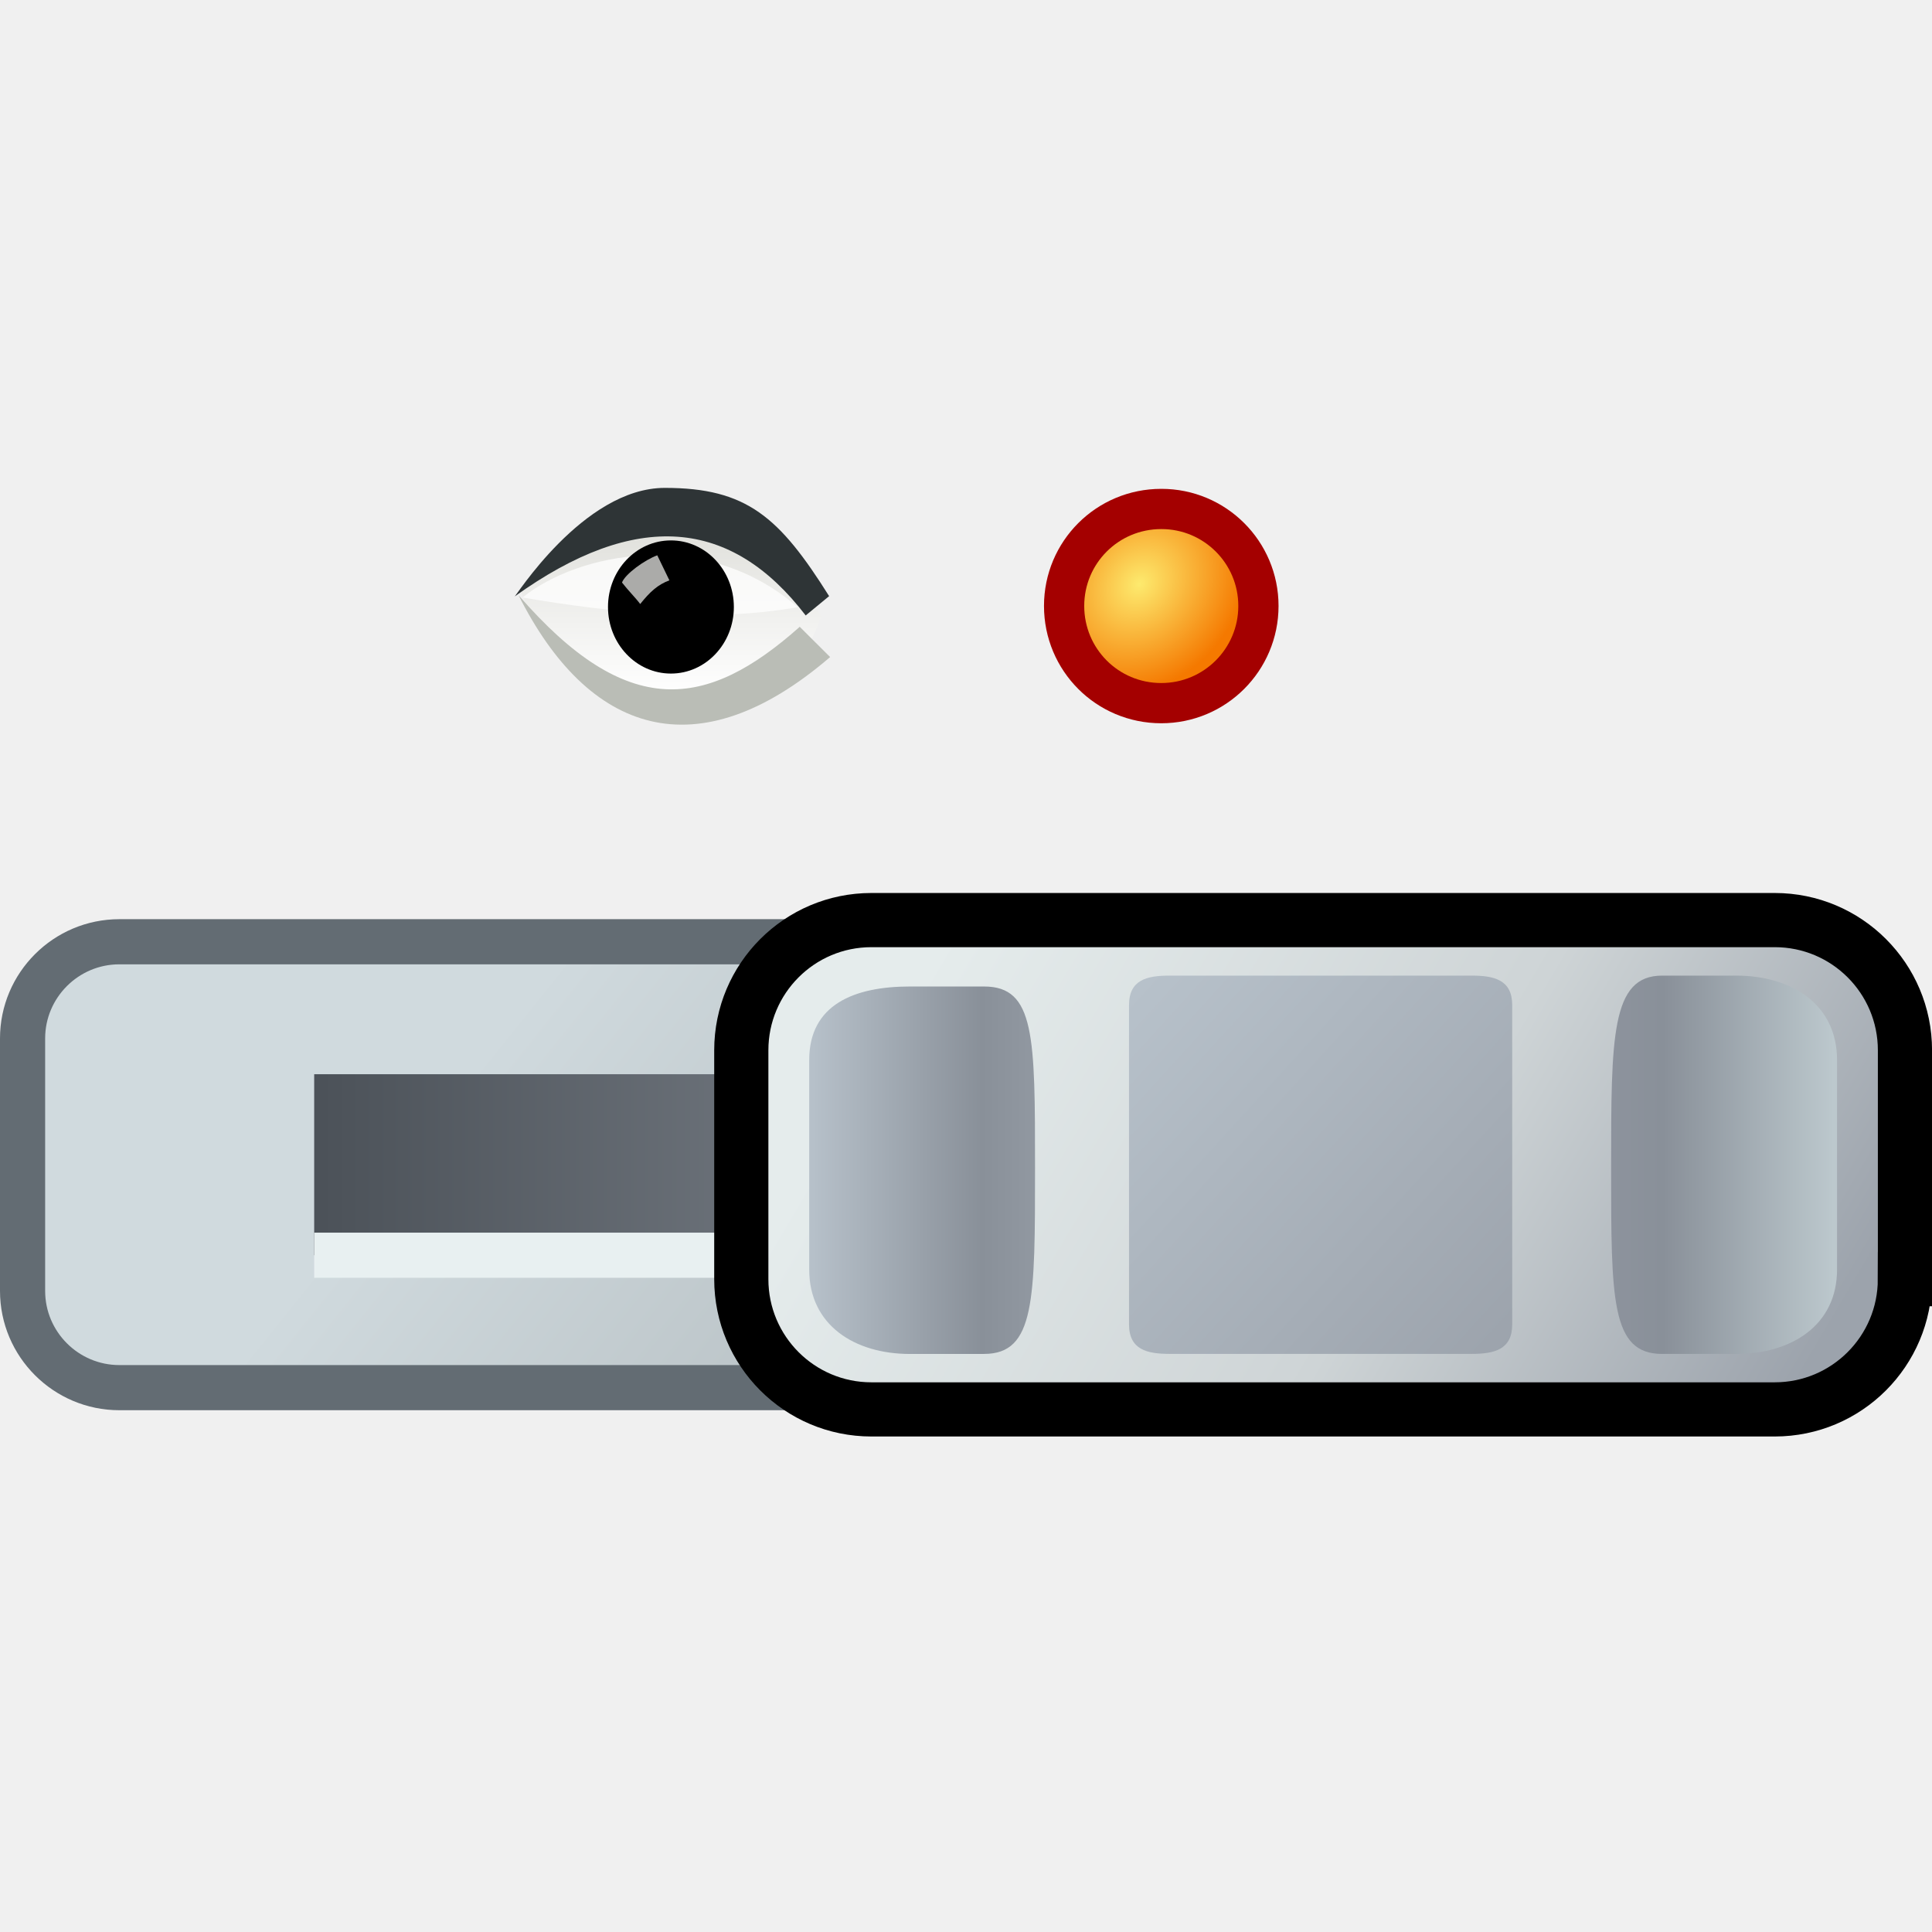
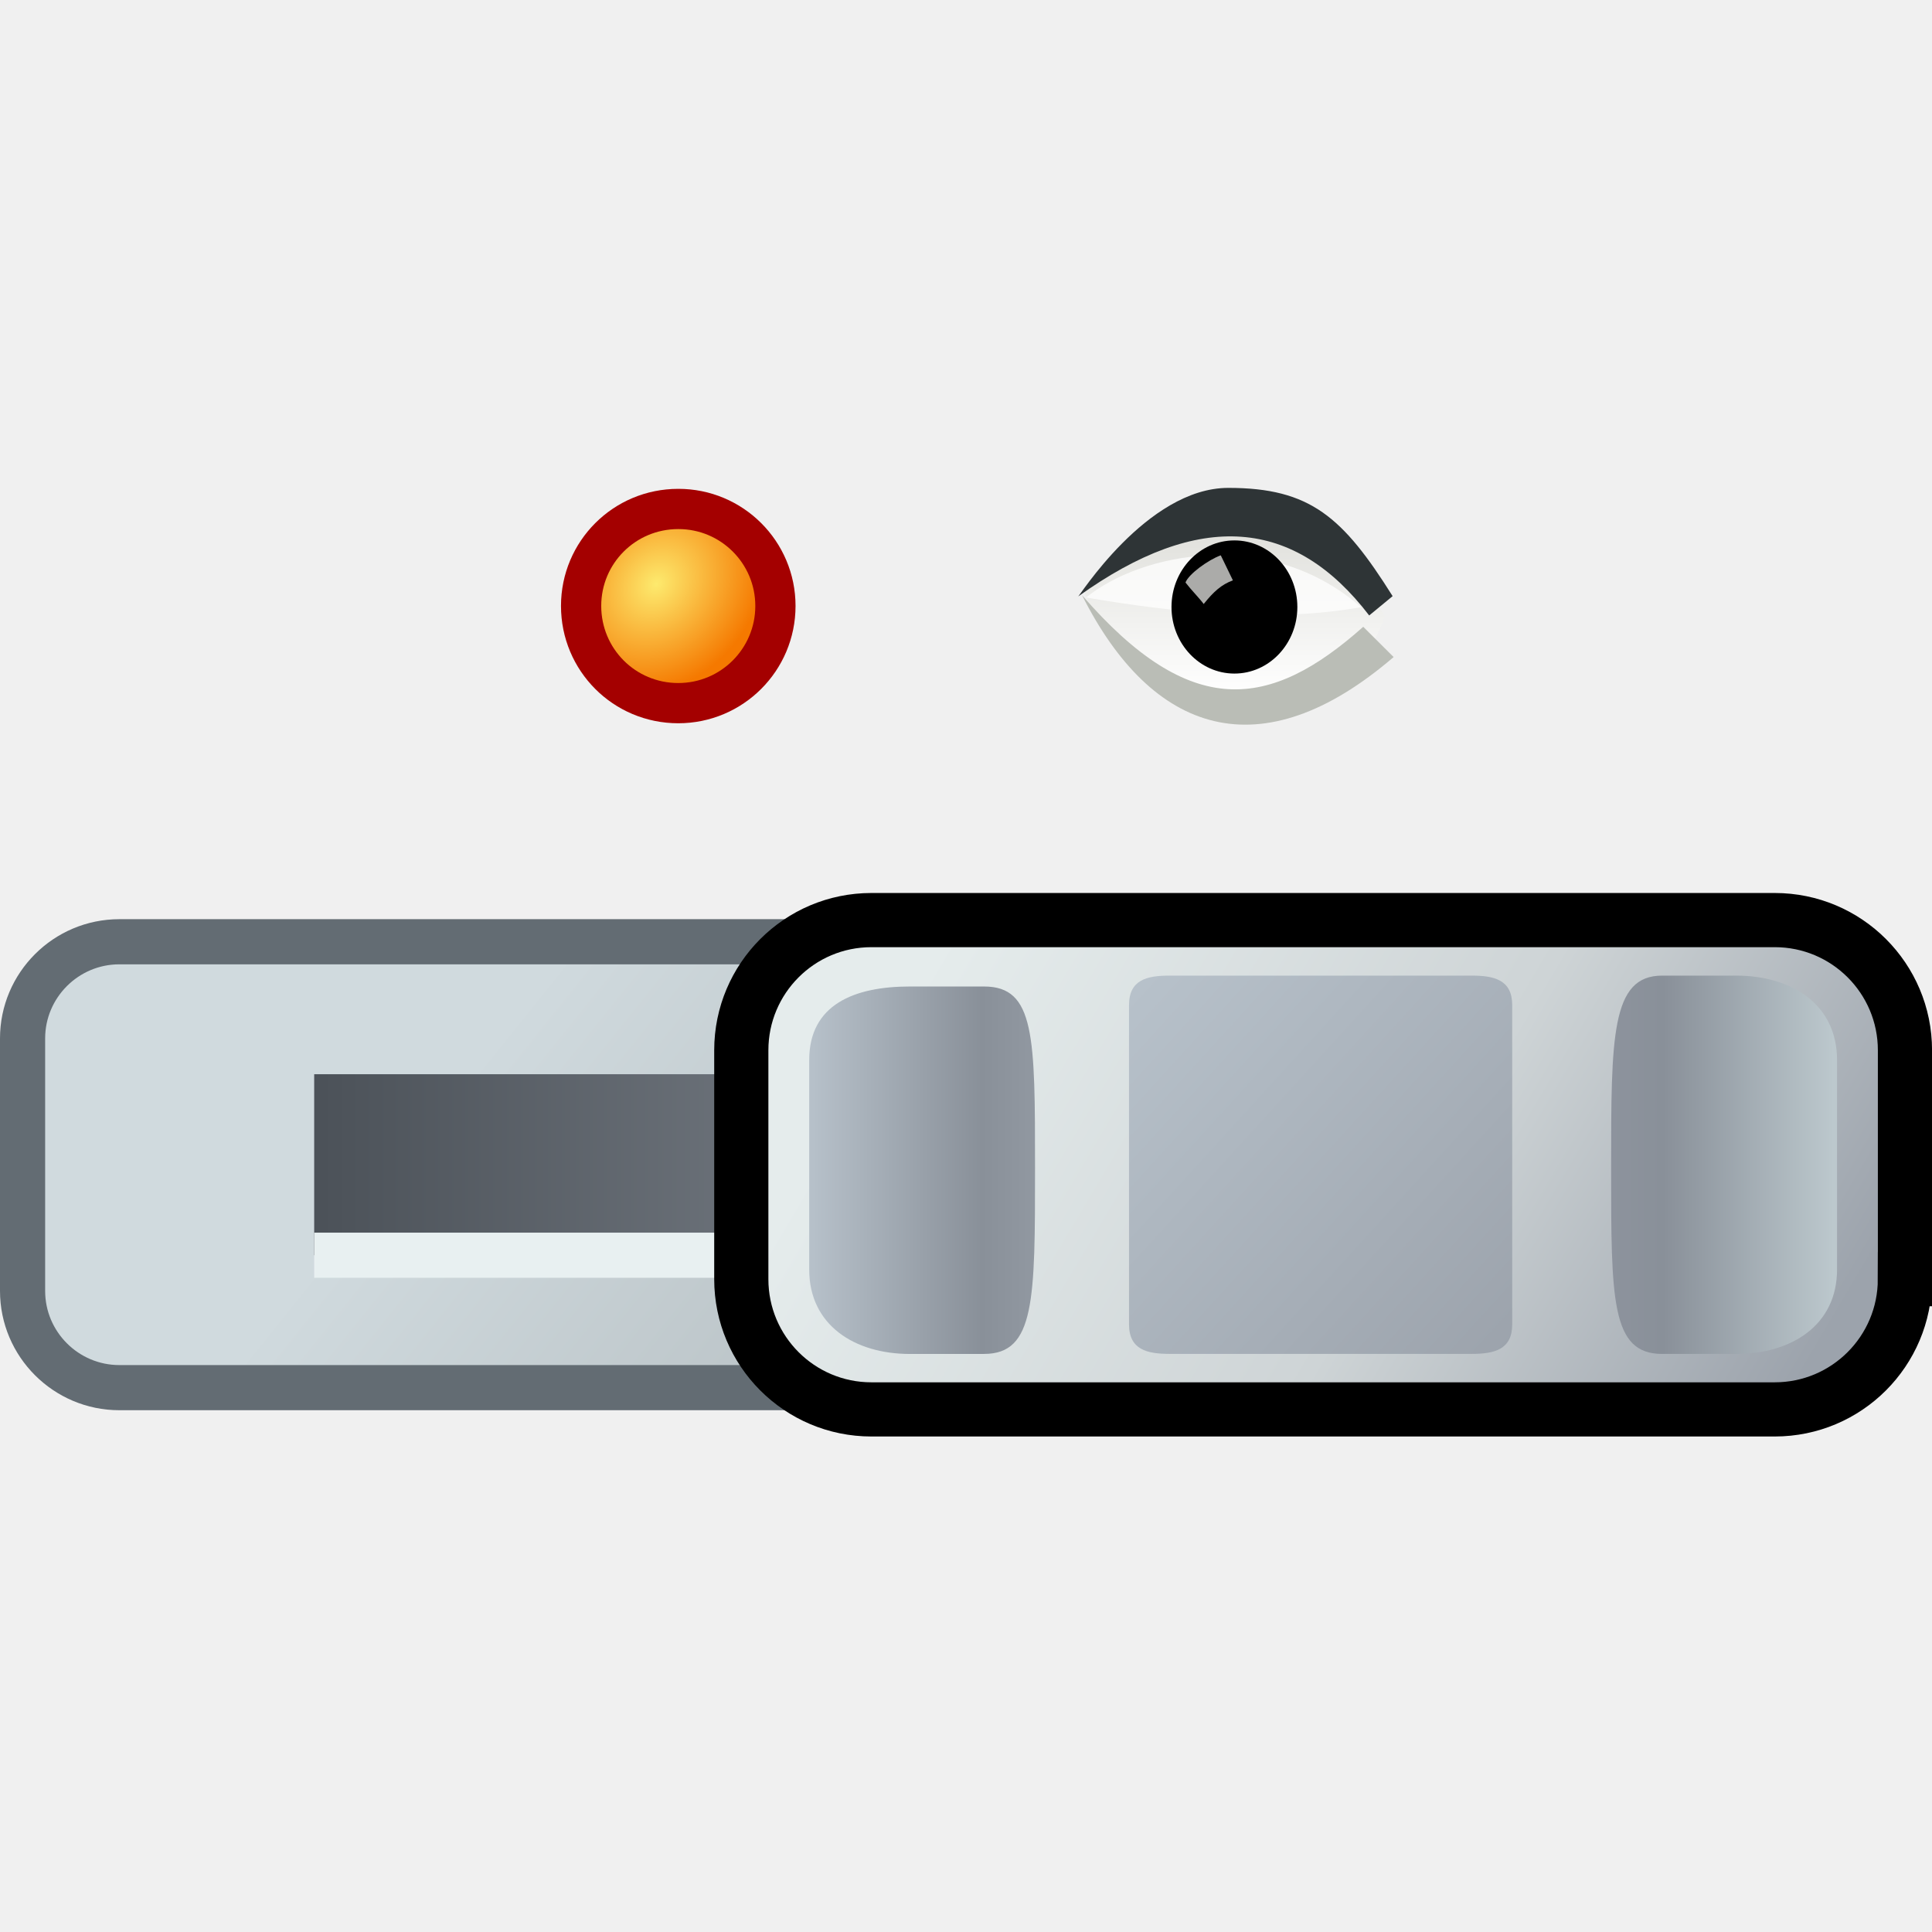
<svg xmlns="http://www.w3.org/2000/svg" xmlns:xlink="http://www.w3.org/1999/xlink" width="48" height="48" viewBox="0 0 42.792 20.842" overflow="visible" enable-background="new 0 0 42.792 20.842" xml:space="preserve" id="svg1491" version="1.0">
  <defs id="defs1648">
    <linearGradient id="linearGradient2750">
      <stop style="stop-color:#fdea6e;stop-opacity:1;" offset="0" id="stop2752" />
      <stop style="stop-color:#f57900;stop-opacity:1;" offset="1" id="stop2754" />
    </linearGradient>
    <linearGradient y2="31.921" x2="40.674" y1="9.608" x1="12.892" gradientUnits="userSpaceOnUse" id="XMLID_14_">
      <stop id="stop1495" style="stop-color:#D0DADE" offset="0" />
      <stop id="stop1497" style="stop-color:#858B8E" offset="1" />
    </linearGradient>
    <linearGradient y2="14.822" x2="31.809" y1="14.822" x1="6.959" gradientUnits="userSpaceOnUse" id="XMLID_15_">
      <stop id="stop1502" style="stop-color:#4C5259" offset="0.006" />
      <stop id="stop1504" style="stop-color:#9CA3AC" offset="1" />
    </linearGradient>
-     <radialGradient xlink:href="#linearGradient2750" id="radialGradient2756" cx="28.801" cy="1.961" fx="28.801" fy="1.961" r="2.598" gradientTransform="matrix(0.6252,0.5622,-0.668433,0.743337,8.53956,-15.6883)" gradientUnits="userSpaceOnUse" />
+     <radialGradient xlink:href="#linearGradient2750" id="radialGradient2756" cx="28.801" cy="1.961" fx="28.801" fy="1.961" r="2.598" gradientTransform="matrix(0.6252,0.5622,-0.668433,0.743337,-2.15844,-15.6883)" gradientUnits="userSpaceOnUse" />
    <linearGradient xlink:href="#linearGradient52262" id="linearGradient83242" gradientUnits="userSpaceOnUse" gradientTransform="matrix(0.3126651,0,0,0.4847067,0.7628145,-10.4497)" x1="21.016" y1="18.442" x2="21.016" y2="32.728" />
    <linearGradient id="linearGradient52262">
      <stop style="stop-color:#ddddd8;stop-opacity:1;" offset="0" id="stop52264" />
      <stop style="stop-color:white;stop-opacity:1;" offset="1" id="stop52266" />
    </linearGradient>
  </defs>
  <path style="fill:url(#XMLID_14_);stroke:#636c73" id="path1499" d="m 0.5,17.618 v -5.593 c 0,-1.18 0.962,-2.141 2.143,-2.141 h 33.485 c 1.18,0 2.141,0.961 2.141,2.141 v 5.593 c 0,1.181 -0.961,2.142 -2.141,2.142 H 2.643 C 1.462,19.76 0.5,18.799 0.5,17.618 Z" />
  <rect style="fill:url(#XMLID_15_)" id="rect1506" height="4.009" width="24.85" y="12.818" x="6.959" />
  <polyline style="fill:none;stroke:#e8f0f1" id="polyline1609" points="31.809,12.818 31.809,16.827 6.959,16.827 " />
  <g id="g1611">
    <linearGradient y2="20.694" x2="39.217" y1="9.771" x1="20.774" gradientUnits="userSpaceOnUse" id="XMLID_23_">
      <stop id="stop1614" style="stop-color:#E5ECEC" offset="0.006" />
      <stop id="stop1616" style="stop-color:#CED4D6" offset="0.562" />
      <stop id="stop1618" style="stop-color:#9CA3AC" offset="1" />
    </linearGradient>
    <path style="fill:url(#XMLID_23_);stroke:#000000;stroke-width:1.2" id="path1620" d="m 42.192,17.357 c 0,1.594 -1.29,2.885 -2.884,2.885 H 19.301 c -1.592,0 -2.882,-1.291 -2.882,-2.885 v -5.069 c 0,-1.593 1.29,-2.884 2.882,-2.884 h 20.008 c 1.594,0 2.884,1.291 2.884,2.884 v 5.069 z" />
    <linearGradient y2="14.823" x2="35.686" y1="14.823" x1="40.625" gradientUnits="userSpaceOnUse" id="XMLID_24_">
      <stop id="stop1623" style="stop-color:#BCC8CD" offset="0" />
      <stop id="stop1625" style="stop-color:#899099" offset="0.764" />
      <stop id="stop1627" style="stop-color:#8D939D" offset="1" />
    </linearGradient>
    <path style="fill:url(#XMLID_24_)" id="path1629" d="m 36.814,19.013 c -1.129,0 -1.129,-1.194 -1.129,-4.112 0,-2.918 0,-4.267 1.129,-4.267 h 1.644 c 1.229,0 2.231,0.639 2.231,1.87 v 4.639 c 0,1.229 -1.003,1.87 -2.231,1.87 z" />
    <linearGradient y2="14.943" x2="22.925" y1="14.943" x1="17.923" gradientUnits="userSpaceOnUse" id="XMLID_25_">
      <stop id="stop1632" style="stop-color:#B7C1CA" offset="0" />
      <stop id="stop1634" style="stop-color:#899099" offset="0.764" />
      <stop id="stop1636" style="stop-color:#9198A1" offset="1" />
    </linearGradient>
    <path style="fill:url(#XMLID_25_)" id="path1638" d="m 21.796,19.013 c 1.129,0 1.129,-1.194 1.129,-4.112 0,-2.918 0,-4.026 -1.129,-4.026 h -1.642 c -1.23,0 -2.231,0.398 -2.231,1.63 v 4.639 c 0,1.229 1.001,1.87 2.231,1.87 h 1.642 z" />
    <linearGradient y2="18.764" x2="33.574" y1="11.017" x1="25.075" gradientUnits="userSpaceOnUse" id="XMLID_26_">
      <stop id="stop1641" style="stop-color:#B7C1CA" offset="0" />
      <stop id="stop1643" style="stop-color:#9CA3AC" offset="1" />
    </linearGradient>
    <path style="fill:url(#XMLID_26_)" id="path1645" d="m 33.494,18.359 c 0,0.561 -0.402,0.653 -0.894,0.653 h -6.698 c -0.496,0 -0.895,-0.093 -0.895,-0.653 v -7.073 c 0,-0.561 0.398,-0.652 0.895,-0.652 H 32.6 c 0.491,0 0.894,0.092 0.894,0.652 z" />
  </g>
-   <path d="m 27.873,2.446 c 0,1.191 -0.964,2.153 -2.152,2.153 -1.195,0 -2.152,-0.962 -2.152,-2.153 0,-1.186 0.957,-2.148 2.152,-2.148 1.188,-0.002 2.152,0.96 2.152,2.148 z" id="path1779" style="fill:url(#radialGradient2756);fill-opacity:1;stroke:#a40000;stroke-width:0.891;stroke-miterlimit:4;stroke-dasharray:none" />
-   <g id="g83234" transform="matrix(0.5827252,0,0,0.5827252,10.58559,1.267574)">
+   <path d="m 17.175,2.446 c 0,1.191 -0.964,2.153 -2.152,2.153 -1.195,0 -2.152,-0.962 -2.152,-2.153 0,-1.186 0.957,-2.148 2.152,-2.148 1.188,-0.002 2.152,0.96 2.152,2.148 z" id="path1779" style="fill:url(#radialGradient2756);fill-opacity:1;stroke:#a40000;stroke-width:0.891;stroke-miterlimit:4;stroke-dasharray:none" />
+   <g id="g83234" transform="matrix(0.5827252,0,0,0.5827252,23.06659,1.267574)">
    <path id="path52252" d="M 1.616,1.429 C 6.48,-5.218 10.728,-1.463 13.051,2.414 10.654,9.096 3.423,6.384 1.616,1.429 Z" style="fill:url(#linearGradient83242);fill-opacity:1;fill-rule:evenodd;stroke:none" />
    <path id="path2844" d="M 1.699,1.702 C 5.081,2.281 8.835,2.66 12.15,2.07 8.65,-0.997 3.794,-0.004 1.699,1.702 Z" style="fill:#ffffff;fill-opacity:0.75;fill-rule:evenodd;stroke:none" />
    <circle transform="matrix(0.3319495,0,0,0.3511776,0.6862778,-6.889999)" id="path52221" style="display:inline;overflow:visible;visibility:visible;fill:#000000;fill-opacity:1;fill-rule:nonzero;stroke:none;stroke-width:0.873;marker:none" cx="20.032" cy="25.492" r="7.206" />
    <path id="path52225" d="m 7.278,1.05 c 0,0 -0.318,-0.651 -0.461,-0.952 C 6.346,0.268 5.596,0.809 5.476,1.132 5.689,1.41 6.011,1.735 6.168,1.949 6.537,1.487 6.842,1.208 7.278,1.05 Z" style="fill:#eeeeec;fill-opacity:0.716;fill-rule:evenodd;stroke:none" />
    <path id="path52217" d="M 1.388,1.668 C 6.027,-1.662 9.632,-1.306 12.458,2.384 l 0.891,-0.734 c -1.888,-3.004 -3.129,-4.115 -6.245,-4.115 -3.117,0 -5.725,4.233 -5.715,4.133 z" style="fill:#2e3436;fill-opacity:1;fill-rule:evenodd;stroke:none" />
    <path id="path52227" d="m 1.542,1.612 c 4.13,4.766 7.142,4.362 10.69,1.203 l 1.155,1.15 C 8.329,8.313 4.196,6.889 1.542,1.612 Z" style="fill:#babdb6;fill-opacity:1;fill-rule:evenodd;stroke:none" />
  </g>
</svg>
